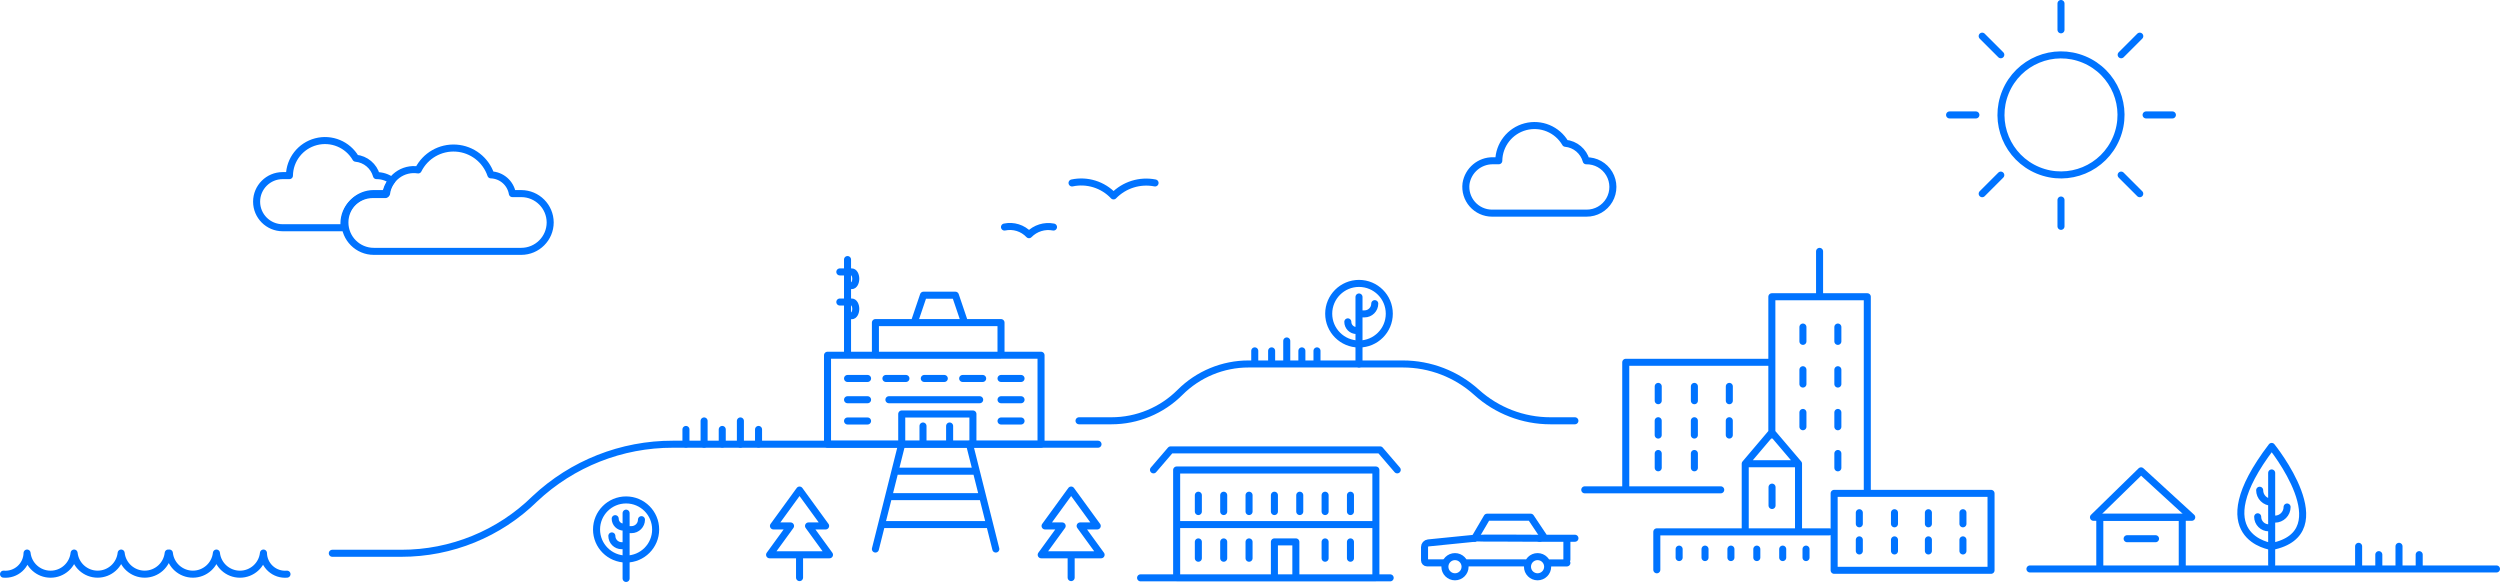
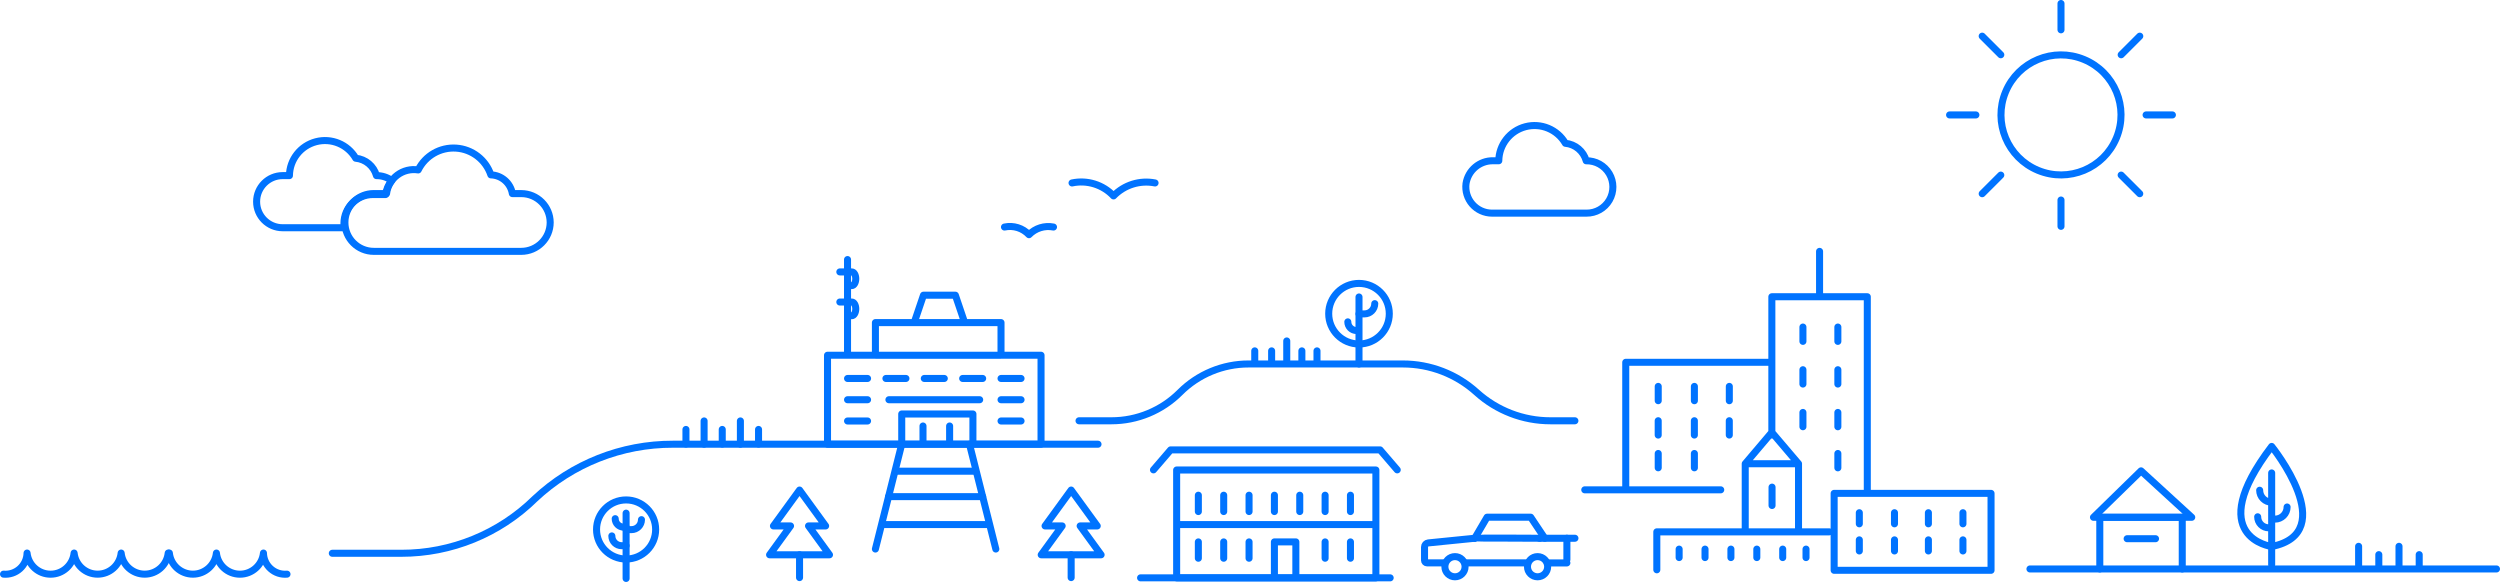
- <svg xmlns="http://www.w3.org/2000/svg" width="355.313" height="82.712">
-   <g fill="none" stroke="#0073ff" stroke-linecap="round" stroke-linejoin="round">
-     <path d="M285.039 13.069a8.529 8.529 0 1011.144-4.617 8.528 8.528 0 00-11.144 4.617zm7.88-12.571v3.74m0 24.19v3.741m12.094-15.834h3.74m-27.929 0h-3.74m24.387-8.552l2.645-2.644m-19.753 19.748l-2.644 2.644m19.748-2.644l2.645 2.644M284.363 7.782l-2.644-2.644M48.882 31.756a4.12 4.12 0 014.108-4.107h1.812a3.934 3.934 0 01.883-1.99 3.672 3.672 0 00-2.153-.7h-.029a3.388 3.388 0 00-2.943-2.471 5.056 5.056 0 00-9.425 2.471h-.961a3.704 3.704 0 000 7.408h8.76a4 4 0 01-.052-.611z" />
-     <path d="M78.196 31.617a4.119 4.119 0 01-4.107 4.107H53.126a4.107 4.107 0 110-8.214h1.812a3.912 3.912 0 014.5-3.358 5.6 5.6 0 0110.325.7 3.2 3.2 0 013.056 2.663h1.271a4.119 4.119 0 014.106 4.102zm166.363 38h-19.324m33.371-27.439v-6.452m-6.754 33.509v2.61m-.029-10.4l-3.782 4.461h7.576zm-16.151.39v-2.039m5.139 2.036v-2.036m4.965 2.036v-2.036m-10.1-2.847v-2.032m5.139 2.035v-2.035m4.965 2.035v-2.035m10.461 5.732v-2.032m4.965 2.036v-2.036m0 7.874v-2.04m-4.965-9.867v-2.037m4.965 2.037v-2.037m-4.965-4.03v-2.035m4.965 2.037v-2.037M255.615 75.4v-9.494h-7.574V75.4m3.787-23.907H231.06v17.792m4.615-2.8v-2.034m5.139 2.036v-2.036m24.576 5.157V42.175h-13.565v19.658m-95.77 1.301H95.636a28.556 28.556 0 00-19.611 7.75h0a27.062 27.062 0 01-18.989 7.751h-9.807" />
-     <path d="M147.958 50.489h-30.347v12.645h30.347zm-27.5 9.345h2.844m18.97 0h2.845m-24.659-3.022h2.844m18.97 0h2.845m-24.659-3.022h2.844m2.609 0h2.844m2.61 0h2.843m2.61 0h2.843m2.61 0h2.845m-6.839 5.047h-10.118v4.3h10.116zm-11.94-2.026h12.9m-8.056 3.734v2.588m3.784-2.588v2.588m7.304-17.285h-17.85v4.642h17.85zm-6.487-3.893h-4.534l-1.319 3.893h7.172zm-15.327 8.534v-13.6m.606 7.983c.312 0 .565-.435.565-.973s-.253-.974-.565-.974h-1.7m1.7-2.332c.312 0 .565-.435.565-.973s-.253-.974-.565-.974h-1.7m87.429 40.462a1.435 1.435 0 11-1.435 1.435 1.435 1.435 0 011.435-1.435zm11.737 0a1.435 1.435 0 11-1.435 1.435 1.435 1.435 0 011.435-1.435zm5.311-2.609h-5.002m3.858 0v3.04m-3.143-3.04l-2-2.991h-6.2l-1.754 2.991m10.315 3.507h2.782m-14.392-.007h8.523" />
-     <path d="M205.156 80h-2.338a.357.357 0 01-.356-.357v-1.894a.589.589 0 01.524-.586l6.609-.664m.001.001c.108-.054 9.24 0 9.24 0m-68.089 2.349h-2.766l2.979-4.1h-2.43l3.708-5.1 3.708 5.1h-2.43l2.979 4.1h-5.748zm1.491 3.242v-3.242m-40.094 0h-2.767l2.979-4.1h-2.43l3.708-5.1 3.708 5.1h-2.43l2.98 4.1h-5.748zm1.492 0v3.242m188.683-5.527h4.036m-2.06-9.643l-6.759 6.6H311.5z" />
-     <path d="M310.153 80.862v-7.344h-11.719v7.344m-9.927.001h66.306m-202.45-54.861a6.3 6.3 0 015.9 1.843 6.476 6.476 0 015.9-1.843m-21.4 6.267a3.718 3.718 0 013.483 1.087 3.823 3.823 0 013.483-1.087M260.678 70.12h22.299v10.936h-22.299zm3.578 2.749v1.579m4.998-1.579v1.579m4.82-1.579v1.579m4.909-1.579v1.579m-14.727 2.279v1.579m4.998-1.579v1.579m4.82-1.579v1.579m4.909-1.579v1.579M128.159 63.135l-3.744 14.897m13.373-14.897l3.744 14.897m-14.099-11.06h11.08m-12.226 3.611h13.373m-13.872 3.972h14.37m119.831 1.034h-24.514v5.394m3.172-2.94v1.203m3.68-1.203v1.203m3.68-1.203v1.203m3.681-1.203v1.203m3.68-1.203v1.203m3.313-1.203v1.203M100.07 63.127v-3.301m2.579 3.283v-2.075m2.58 2.093v-3.301m2.579 3.283v-2.075M97.49 63.109v-2.075m55.866-1.23h4.605a13.785 13.785 0 009.747-4.038h0a13.786 13.786 0 019.748-4.037h21.93a15.635 15.635 0 0110.481 4.037h0a15.636 15.636 0 0010.485 4.038h3.481m-36.655-8.527v-1.41m-2.149 0v1.41m-2.15-2.82v2.821m-2.149-1.411v1.41m-2.398 0v-1.41m14.817-9.588a4.306 4.306 0 104.305 4.306 4.307 4.307 0 00-4.305-4.306z" />
-     <path d="M193.148 44.612h.785a1.455 1.455 0 001.454-1.457m-2.239 8.574v-9.521m-.361 4.765a1.227 1.227 0 01-1.228-1.228M88.984 71.053a4.2 4.2 0 104.2 4.2 4.2 4.2 0 00-4.2-4.2z" />
-     <path d="M88.985 75.275h.767a1.418 1.418 0 001.417-1.419m-2.184 3.701h-.635a1.39 1.39 0 01-1.391-1.39m2.026 6.046v-9.28m0 1.983h-.349a1.2 1.2 0 01-1.2-1.2m235.425 3.958s-9.859-1.292 0-14.225c0 0 9.914 12.254 0 14.225zm2.193-5.617a1.727 1.727 0 01-1.727 1.725h-.466m-1.988-.334a1.569 1.569 0 001.57 1.568h.418m-1.705-5.34a1.7 1.7 0 001.705 1.7m0 8.883V67.216m12.358 10.43v2.929m5.74-2.929v2.929m-2.87-1.746v1.746m5.74-1.746v1.746M167.231 66.8h28.316v15.327h-28.316zm.419 7.756h27.594m3.338-7.777l-2.437-2.838h-29.768l-2.439 2.838m-1.833 15.347h35.474m-5.645-2.786v-2.322m-3.603 2.322v-2.322" />
-     <path d="M181.125 81.758v-4.74h3.049v5.012m-6.652-2.69v-2.322m-3.603 2.322v-2.322m-3.603 2.322v-2.322m21.618-4.314v-2.322m-3.603 2.322v-2.322m-3.603 0v2.322m-3.603 0v-2.322m-3.603 2.322v-2.322m-3.603 2.322v-2.322m-3.603 2.322v-2.322m-146.245 8.22a3.363 3.363 0 006.687 0 3.362 3.362 0 006.686 0 3.071 3.071 0 003.345 3m-16.883-3a3.363 3.363 0 01-6.687 0 3.363 3.363 0 01-6.687 0 3.362 3.362 0 01-6.686 0 3.071 3.071 0 01-3.345 3m224.937-58.755h0a3.4 3.4 0 00-2.957-2.482 5.078 5.078 0 00-9.466 2.482h-.8a3.835 3.835 0 00-3.856 3.246 3.73 3.73 0 003.69 4.2h13.417a3.721 3.721 0 10-.028-7.441z" />
+ <svg xmlns="http://www.w3.org/2000/svg" width="355.313" height="82.712" viewBox="0 0 355.313 82.712">
+   <g transform="translate(0.5 7.5)">
+     <path d="M687.476,24.4a8.529,8.529,0,1,0,11.144-4.617A8.528,8.528,0,0,0,687.476,24.4Zm7.88-12.571v3.74m0,24.19V43.5M707.45,27.666h3.74m-27.929,0h-3.74m24.387-8.552,2.645-2.644M686.8,36.218l-2.644,2.644m19.748-2.644,2.645,2.644M686.8,19.113l-2.644-2.644" transform="translate(-402.937 -18.831)" fill="none" stroke="#0073ff" stroke-linecap="round" stroke-linejoin="round" stroke-width="1" />
+     <path d="M642.656,26.26a4.12,4.12,0,0,1,4.108-4.107h1.812a3.934,3.934,0,0,1,.883-1.99,3.672,3.672,0,0,0-2.153-.7h-.029a3.388,3.388,0,0,0-2.943-2.471,5.056,5.056,0,0,0-9.425,2.471h-.961a3.7,3.7,0,0,0,0,7.408h8.76A4,4,0,0,1,642.656,26.26Z" transform="translate(-594.274 -2.004)" fill="none" stroke="#0073ff" stroke-linecap="round" stroke-linejoin="round" stroke-width="1" />
+     <path d="M670.725,26.152a4.119,4.119,0,0,1-4.107,4.107H645.655a4.107,4.107,0,1,1,0-8.214h1.812a3.912,3.912,0,0,1,4.5-3.358,5.6,5.6,0,0,1,10.325.7,3.2,3.2,0,0,1,3.056,2.663h1.271A4.119,4.119,0,0,1,670.725,26.152Z" transform="translate(-593.029 -2.035)" fill="none" stroke="#0073ff" stroke-linecap="round" stroke-linejoin="round" stroke-width="1" />
+     <path d="M692.718,91.4H673.394m33.371-27.439,0-6.452m-6.754,33.509v2.61m-.029-10.4L696.2,87.689h7.576Zm-16.151.39V81.579m5.139,2.036V81.579m4.965,2.036V81.579m-10.1-2.847V76.7m5.139,2.035V76.7m4.965,2.035V76.7M704.4,82.432V80.4m4.965,2.036V80.4m0,7.874V86.234M704.4,76.367V74.33m4.965,2.037V74.33M704.4,70.3V68.265m4.965,2.037V68.265m-5.591,28.918V87.689H696.2v9.494m3.787-23.907H679.219V91.068m4.615-2.8V86.234m5.139,2.036V86.234m24.576,5.157V63.958H699.984V83.616" transform="translate(-448.659 -29.283)" fill="none" stroke="#0073ff" stroke-linecap="round" stroke-linejoin="round" stroke-width="1" />
+     <g transform="translate(46.728 29.391)">
+       <path d="M568.533,80.673H508.114a28.556,28.556,0,0,0-19.611,7.75h0a27.062,27.062,0,0,1-18.989,7.751h-9.807" transform="translate(-459.706 -54.43)" fill="none" stroke="#0073ff" stroke-linecap="round" stroke-linejoin="round" stroke-width="1" />
+       <path d="M549.539,72.091H519.192V84.736h30.347Zm-27.5,9.345h2.844m18.97,0h2.845m-24.659-3.022h2.844m18.97,0h2.845m-24.659-3.022h2.844m2.609,0h2.844m2.61,0h2.843m2.61,0h2.843m2.61,0h2.845m-6.839,5.047H529.74v4.3h10.116Zm-11.94-2.026h12.9m-8.056,3.734v2.588m3.784-2.588v2.588M543.85,67.45H526v4.642H543.85Zm-6.487-3.893h-4.534L531.51,67.45h7.172Zm-15.327,8.534v-13.6m.606,7.983c.312,0,.565-.435.565-.973s-.253-.974-.565-.974h-1.7m1.7-2.332c.312,0,.565-.435.565-.973s-.253-.974-.565-.974h-1.7" transform="translate(-448.809 -58.493)" fill="none" stroke="#0073ff" stroke-linecap="round" stroke-linejoin="round" stroke-width="1" />
+     </g>
+     <g transform="translate(201.963 66.008)">
+       <path d="M594.786,94.174a1.435,1.435,0,1,1-1.435,1.435A1.435,1.435,0,0,1,594.786,94.174Z" transform="translate(-590.459 -88.574)" fill="none" stroke="#0073ff" stroke-linecap="round" stroke-linejoin="round" stroke-width="1" />
+       <path d="M604.706,94.174a1.435,1.435,0,1,1-1.435,1.435A1.435,1.435,0,0,1,604.706,94.174Z" transform="translate(-588.642 -88.574)" fill="none" stroke="#0073ff" stroke-linecap="round" stroke-linejoin="round" stroke-width="1" />
+       <line x1="5.002" transform="translate(16.373 2.991)" stroke-width="1" stroke="#0073ff" stroke-linecap="round" stroke-linejoin="round" fill="none" />
+       <path d="M597.133,92.363" transform="translate(-589.766 -88.905)" fill="none" stroke="#0073ff" stroke-linecap="round" stroke-linejoin="round" stroke-width="1" />
+       <line y2="3.04" transform="translate(20.231 2.991)" stroke-width="1" stroke="#0073ff" stroke-linecap="round" stroke-linejoin="round" fill="none" />
+       <path d="M606.891,92.432l-2-2.991h-6.2l-1.754,2.991" transform="translate(-589.803 -89.441)" fill="none" stroke="#0073ff" stroke-linecap="round" stroke-linejoin="round" stroke-width="1" />
+       <line x2="2.782" transform="translate(17.449 6.498)" stroke-width="1" stroke="#0073ff" stroke-linecap="round" stroke-linejoin="round" fill="none" />
+       <line x2="8.523" transform="translate(5.839 6.491)" stroke-width="1" stroke="#0073ff" stroke-linecap="round" stroke-linejoin="round" fill="none" />
+       <path d="M593.6,95.469h-2.338a.357.357,0,0,1-.356-.357V93.218a.589.589,0,0,1,.524-.586l6.609-.664" transform="translate(-590.907 -88.977)" fill="none" stroke="#0073ff" stroke-linecap="round" stroke-linejoin="round" stroke-width="1" />
+       <path d="M596.936,91.973c.108-.054,9.24,0,9.24,0" transform="translate(-589.803 -88.981)" fill="none" stroke="#0073ff" stroke-linecap="round" stroke-linejoin="round" stroke-width="1" />
+     </g>
+     <g transform="translate(147.481 62.149)">
+       <path d="M547.627,95.379h-2.766l2.979-4.1h-2.43l3.708-5.1,3.708,5.1h-2.43l2.979,4.1h-5.748Z" transform="translate(-544.861 -86.179)" fill="none" stroke="#0073ff" stroke-linecap="round" stroke-linejoin="round" stroke-width="1" />
+       <line y1="3.242" transform="translate(4.257 9.2)" stroke-width="1" stroke="#0073ff" stroke-linecap="round" stroke-linejoin="round" fill="none" />
+     </g>
+     <g transform="translate(108.879 62.149)">
+       <path d="M515,95.379h-2.767l2.979-4.1h-2.43l3.708-5.1,3.708,5.1h-2.43l2.98,4.1H515Z" transform="translate(-512.235 -86.179)" fill="none" stroke="#0073ff" stroke-linecap="round" stroke-linejoin="round" stroke-width="1" />
+       <line y2="3.242" transform="translate(4.257 9.2)" stroke-width="1" stroke="#0073ff" stroke-linecap="round" stroke-linejoin="round" fill="none" />
+     </g>
+     <g transform="translate(288.007 59.422)">
+       <line x2="4.036" transform="translate(13.812 9.642)" stroke-width="1" stroke="#0073ff" stroke-linecap="round" stroke-linejoin="round" fill="none" />
+       <path d="M806.595,85l-6.759,6.6H813.8Z" transform="translate(-790.807 -85.001)" fill="none" stroke="#0073ff" stroke-linecap="round" stroke-linejoin="round" stroke-width="1" />
+       <path d="M812.242,97.387V90.043H800.523v7.344" transform="translate(-790.596 -83.447)" fill="none" stroke="#0073ff" stroke-linecap="round" stroke-linejoin="round" stroke-width="1" />
+       <line x2="66.306" transform="translate(0 13.941)" stroke-width="1" stroke="#0073ff" stroke-linecap="round" stroke-linejoin="round" fill="none" />
+     </g>
+     <path d="M550.05,49.307a6.3,6.3,0,0,1,5.9,1.843,6.476,6.476,0,0,1,5.9-1.843m-21.4,6.267a3.718,3.718,0,0,1,3.483,1.087,3.823,3.823,0,0,1,3.483-1.087" transform="translate(-398.187 -30.805)" fill="none" stroke="#0073ff" stroke-linecap="round" stroke-linejoin="round" stroke-width="1" />
+     <g transform="translate(260.178 62.62)">
+       <rect width="22.299" height="10.936" stroke-width="1" stroke="#0073ff" stroke-linecap="round" stroke-linejoin="round" fill="none" />
+       <g transform="translate(3.578 2.749)">
+         <line y2="1.579" fill="none" stroke="#0073ff" stroke-linecap="round" stroke-linejoin="round" stroke-width="1" />
+         <line y2="1.579" transform="translate(4.998)" stroke-width="1" stroke="#0073ff" stroke-linecap="round" stroke-linejoin="round" fill="none" />
+         <line y2="1.579" transform="translate(9.818)" stroke-width="1" stroke="#0073ff" stroke-linecap="round" stroke-linejoin="round" fill="none" />
+         <line y2="1.579" transform="translate(14.727)" stroke-width="1" stroke="#0073ff" stroke-linecap="round" stroke-linejoin="round" fill="none" />
+         <g transform="translate(0 3.858)">
+           <line y2="1.579" fill="none" stroke="#0073ff" stroke-linecap="round" stroke-linejoin="round" stroke-width="1" />
+           <line y2="1.579" transform="translate(4.998)" stroke-width="1" stroke="#0073ff" stroke-linecap="round" stroke-linejoin="round" fill="none" />
+           <line y2="1.579" transform="translate(9.818)" stroke-width="1" stroke="#0073ff" stroke-linecap="round" stroke-linejoin="round" fill="none" />
+           <line y2="1.579" transform="translate(14.727)" stroke-width="1" stroke="#0073ff" stroke-linecap="round" stroke-linejoin="round" fill="none" />
+         </g>
+       </g>
+     </g>
+     <g transform="translate(123.915 55.635)">
+       <line x1="3.744" y2="14.897" fill="none" stroke="#0073ff" stroke-linecap="round" stroke-linejoin="round" stroke-width="1" />
+       <line x2="3.744" y2="14.897" transform="translate(13.373)" stroke-width="1" stroke="#0073ff" stroke-linecap="round" stroke-linejoin="round" fill="none" />
+     </g>
+     <line x2="11.08" transform="translate(126.933 59.472)" stroke-width="1" stroke="#0073ff" stroke-linecap="round" stroke-linejoin="round" fill="none" />
+     <line x2="13.373" transform="translate(125.787 63.083)" stroke-width="1" stroke="#0073ff" stroke-linecap="round" stroke-linejoin="round" fill="none" />
+     <line x2="14.37" transform="translate(125.288 67.055)" stroke-width="1" stroke="#0073ff" stroke-linecap="round" stroke-linejoin="round" fill="none" />
+     <path d="M706.563,91.2H682.049v5.394" transform="translate(-447.074 -23.111)" fill="none" stroke="#0073ff" stroke-linecap="round" stroke-linejoin="round" stroke-width="1" />
+     <line y2="1.203" transform="translate(238.147 70.543)" stroke-width="1" stroke="#0073ff" stroke-linecap="round" stroke-linejoin="round" fill="none" />
+     <line y2="1.203" transform="translate(241.827 70.543)" stroke-width="1" stroke="#0073ff" stroke-linecap="round" stroke-linejoin="round" fill="none" />
+     <line y2="1.203" transform="translate(245.507 70.543)" stroke-width="1" stroke="#0073ff" stroke-linecap="round" stroke-linejoin="round" fill="none" />
+     <line y2="1.203" transform="translate(249.188 70.543)" stroke-width="1" stroke="#0073ff" stroke-linecap="round" stroke-linejoin="round" fill="none" />
+     <line y2="1.203" transform="translate(252.868 70.543)" stroke-width="1" stroke="#0073ff" stroke-linecap="round" stroke-linejoin="round" fill="none" />
+     <line y2="1.203" transform="translate(256.181 70.543)" stroke-width="1" stroke="#0073ff" stroke-linecap="round" stroke-linejoin="round" fill="none" />
+     <line y1="3.301" transform="translate(99.57 52.326)" stroke-width="1" stroke="#0073ff" stroke-linecap="round" stroke-linejoin="round" fill="none" />
+     <line y1="2.075" transform="translate(102.149 53.534)" stroke-width="1" stroke="#0073ff" stroke-linecap="round" stroke-linejoin="round" fill="none" />
+     <line y1="3.301" transform="translate(104.729 52.326)" stroke-width="1" stroke="#0073ff" stroke-linecap="round" stroke-linejoin="round" fill="none" />
+     <line y1="2.075" transform="translate(107.308 53.534)" stroke-width="1" stroke="#0073ff" stroke-linecap="round" stroke-linejoin="round" fill="none" />
+     <line y1="2.075" transform="translate(96.99 53.534)" stroke-width="1" stroke="#0073ff" stroke-linecap="round" stroke-linejoin="round" fill="none" />
+     <path d="M551.17,77.538h4.605a13.785,13.785,0,0,0,9.747-4.038h0a13.786,13.786,0,0,1,9.748-4.037H597.2A15.635,15.635,0,0,1,607.681,73.5h0a15.636,15.636,0,0,0,10.485,4.038h3.481" transform="translate(-398.314 -25.234)" fill="none" stroke="#0073ff" stroke-linecap="round" stroke-linejoin="round" stroke-width="1" />
+     <g transform="translate(177.832 32.779)">
+       <line y1="1.41" transform="translate(8.846 9.588)" stroke-width="1" stroke="#0073ff" stroke-linecap="round" stroke-linejoin="round" fill="none" />
+       <line y2="1.41" transform="translate(6.697 9.588)" stroke-width="1" stroke="#0073ff" stroke-linecap="round" stroke-linejoin="round" fill="none" />
+       <line y2="2.821" transform="translate(4.547 8.178)" stroke-width="1" stroke="#0073ff" stroke-linecap="round" stroke-linejoin="round" fill="none" />
+       <line y2="1.41" transform="translate(2.398 9.588)" stroke-width="1" stroke="#0073ff" stroke-linecap="round" stroke-linejoin="round" fill="none" />
+       <line y1="1.41" transform="translate(0 9.588)" stroke-width="1" stroke="#0073ff" stroke-linecap="round" stroke-linejoin="round" fill="none" />
+       <g transform="translate(10.51 0)">
+         <path d="M585.562,60.715a4.306,4.306,0,1,0,4.305,4.306A4.307,4.307,0,0,0,585.562,60.715Z" transform="translate(-581.255 -60.715)" fill="none" stroke="#0073ff" stroke-linecap="round" stroke-linejoin="round" stroke-width="1" />
+         <path d="M584.545,64.369h.785a1.455,1.455,0,0,0,1.454-1.457" transform="translate(-580.239 -60.036)" fill="none" stroke="#0073ff" stroke-linecap="round" stroke-linejoin="round" stroke-width="1" />
+         <line y1="9.521" transform="translate(4.306 1.929)" stroke-width="1" stroke="#0073ff" stroke-linecap="round" stroke-linejoin="round" fill="none" />
+       </g>
+       <path d="M584.559,65.533a1.227,1.227,0,0,1-1.228-1.228" transform="translate(-570.104 -58.839)" fill="none" stroke="#0073ff" stroke-linecap="round" stroke-linejoin="round" stroke-width="1" />
+     </g>
+     <g transform="translate(84.289 63.553)">
+       <path d="M497.958,87.387a4.2,4.2,0,1,0,4.2,4.2A4.2,4.2,0,0,0,497.958,87.387Z" transform="translate(-493.763 -87.387)" fill="none" stroke="#0073ff" stroke-linecap="round" stroke-linejoin="round" stroke-width="1" />
+       <path d="M497.309,91.175h.767a1.418,1.418,0,0,0,1.417-1.419" transform="translate(-493.113 -86.953)" fill="none" stroke="#0073ff" stroke-linecap="round" stroke-linejoin="round" stroke-width="1" />
+       <path d="M497.623,93.1h-.635a1.39,1.39,0,0,1-1.391-1.39" transform="translate(-493.427 -86.596)" fill="none" stroke="#0073ff" stroke-linecap="round" stroke-linejoin="round" stroke-width="1" />
+       <line y1="9.28" transform="translate(4.196 1.88)" stroke-width="1" stroke="#0073ff" stroke-linecap="round" stroke-linejoin="round" fill="none" />
+       <path d="M497.549,90.837H497.2a1.2,1.2,0,0,1-1.2-1.2" transform="translate(-493.353 -86.974)" fill="none" stroke="#0073ff" stroke-linecap="round" stroke-linejoin="round" stroke-width="1" />
+     </g>
+     <path d="M834.758,95.671s-9.859-1.292,0-14.225C834.758,81.446,844.672,93.7,834.758,95.671Zm2.193-5.617a1.727,1.727,0,0,1-1.727,1.725h-.466m-1.988-.334a1.569,1.569,0,0,0,1.57,1.568h.418m-1.705-5.34a1.7,1.7,0,0,0,1.705,1.7m0,8.883V85.213" transform="translate(-512.397 -25.497)" fill="none" stroke="#0073ff" stroke-linecap="round" stroke-linejoin="round" stroke-width="1" />
+     <g transform="translate(334.719 70.146)">
+       <line y2="2.929" fill="none" stroke="#0073ff" stroke-linecap="round" stroke-linejoin="round" stroke-width="1" />
+       <line y2="2.929" transform="translate(5.74)" stroke-width="1" stroke="#0073ff" stroke-linecap="round" stroke-linejoin="round" fill="none" />
+       <line y2="1.746" transform="translate(2.87 1.183)" stroke-width="1" stroke="#0073ff" stroke-linecap="round" stroke-linejoin="round" fill="none" />
+       <line y2="1.746" transform="translate(8.61 1.183)" stroke-width="1" stroke="#0073ff" stroke-linecap="round" stroke-linejoin="round" fill="none" />
+     </g>
+     <g transform="translate(161.605 56.441)">
+       <rect width="28.316" height="15.327" transform="translate(5.126 2.859)" stroke-width="1" stroke="#0073ff" stroke-linecap="round" stroke-linejoin="round" fill="none" />
+       <line x2="27.594" transform="translate(5.545 10.615)" stroke-width="1" stroke="#0073ff" stroke-linecap="round" stroke-linejoin="round" fill="none" />
+       <path d="M592.991,83.022l-2.437-2.838H560.786l-2.439,2.838" transform="translate(-556.514 -80.184)" fill="none" stroke="#0073ff" stroke-linecap="round" stroke-linejoin="round" stroke-width="1" />
+       <line x2="35.474" transform="translate(0 18.185)" stroke-width="1" stroke="#0073ff" stroke-linecap="round" stroke-linejoin="round" fill="none" />
+       <g transform="translate(8.211 13.077)">
+         <line y1="2.322" transform="translate(21.618)" stroke-width="1" stroke="#0073ff" stroke-linecap="round" stroke-linejoin="round" fill="none" />
+         <line y1="2.322" transform="translate(18.015)" stroke-width="1" stroke="#0073ff" stroke-linecap="round" stroke-linejoin="round" fill="none" />
+         <path d="M572.933,95.891v-4.74h3.049v5.012" transform="translate(-562.124 -91.151)" fill="none" stroke="#0073ff" stroke-linecap="round" stroke-linejoin="round" stroke-width="1" />
+         <line y1="2.322" transform="translate(7.206)" stroke-width="1" stroke="#0073ff" stroke-linecap="round" stroke-linejoin="round" fill="none" />
+         <line y1="2.322" transform="translate(3.603)" stroke-width="1" stroke="#0073ff" stroke-linecap="round" stroke-linejoin="round" fill="none" />
+         <line y1="2.322" fill="none" stroke="#0073ff" stroke-linecap="round" stroke-linejoin="round" stroke-width="1" />
+       </g>
+       <g transform="translate(8.211 6.441)">
+         <line y1="2.322" transform="translate(21.618)" stroke-width="1" stroke="#0073ff" stroke-linecap="round" stroke-linejoin="round" fill="none" />
+         <line y1="2.322" transform="translate(18.015)" stroke-width="1" stroke="#0073ff" stroke-linecap="round" stroke-linejoin="round" fill="none" />
+         <line y2="2.322" transform="translate(14.412)" stroke-width="1" stroke="#0073ff" stroke-linecap="round" stroke-linejoin="round" fill="none" />
+         <line y1="2.322" transform="translate(10.809)" stroke-width="1" stroke="#0073ff" stroke-linecap="round" stroke-linejoin="round" fill="none" />
+         <line y1="2.322" transform="translate(7.206)" stroke-width="1" stroke="#0073ff" stroke-linecap="round" stroke-linejoin="round" fill="none" />
+         <line y1="2.322" transform="translate(3.603)" stroke-width="1" stroke="#0073ff" stroke-linecap="round" stroke-linejoin="round" fill="none" />
+         <line y1="2.322" fill="none" stroke="#0073ff" stroke-linecap="round" stroke-linejoin="round" stroke-width="1" />
+       </g>
+     </g>
+     <path d="M442.77,93.727a3.363,3.363,0,0,0,6.687,0,3.362,3.362,0,0,0,6.686,0,3.071,3.071,0,0,0,3.345,3" transform="translate(-419.199 -22.625)" fill="none" stroke="#0073ff" stroke-linecap="round" stroke-linejoin="round" stroke-width="1" />
+     <path d="M447.654,93.727a3.363,3.363,0,0,1-6.687,0,3.363,3.363,0,0,1-6.687,0,3.362,3.362,0,0,1-6.686,0,3.071,3.071,0,0,1-3.345,3" transform="translate(-424.248 -22.625)" fill="none" stroke="#0073ff" stroke-linecap="round" stroke-linejoin="round" stroke-width="1" />
+     <path d="M666.4,38.179h0a3.4,3.4,0,0,0-2.957-2.482,5.078,5.078,0,0,0-9.466,2.482h-.8a3.835,3.835,0,0,0-3.856,3.246,3.73,3.73,0,0,0,3.69,4.2h13.417a3.721,3.721,0,1,0-.028-7.441Z" transform="translate(-441.462 -22.832)" fill="none" stroke="#0073ff" stroke-linecap="round" stroke-linejoin="round" stroke-width="1" />
  </g>
</svg>
